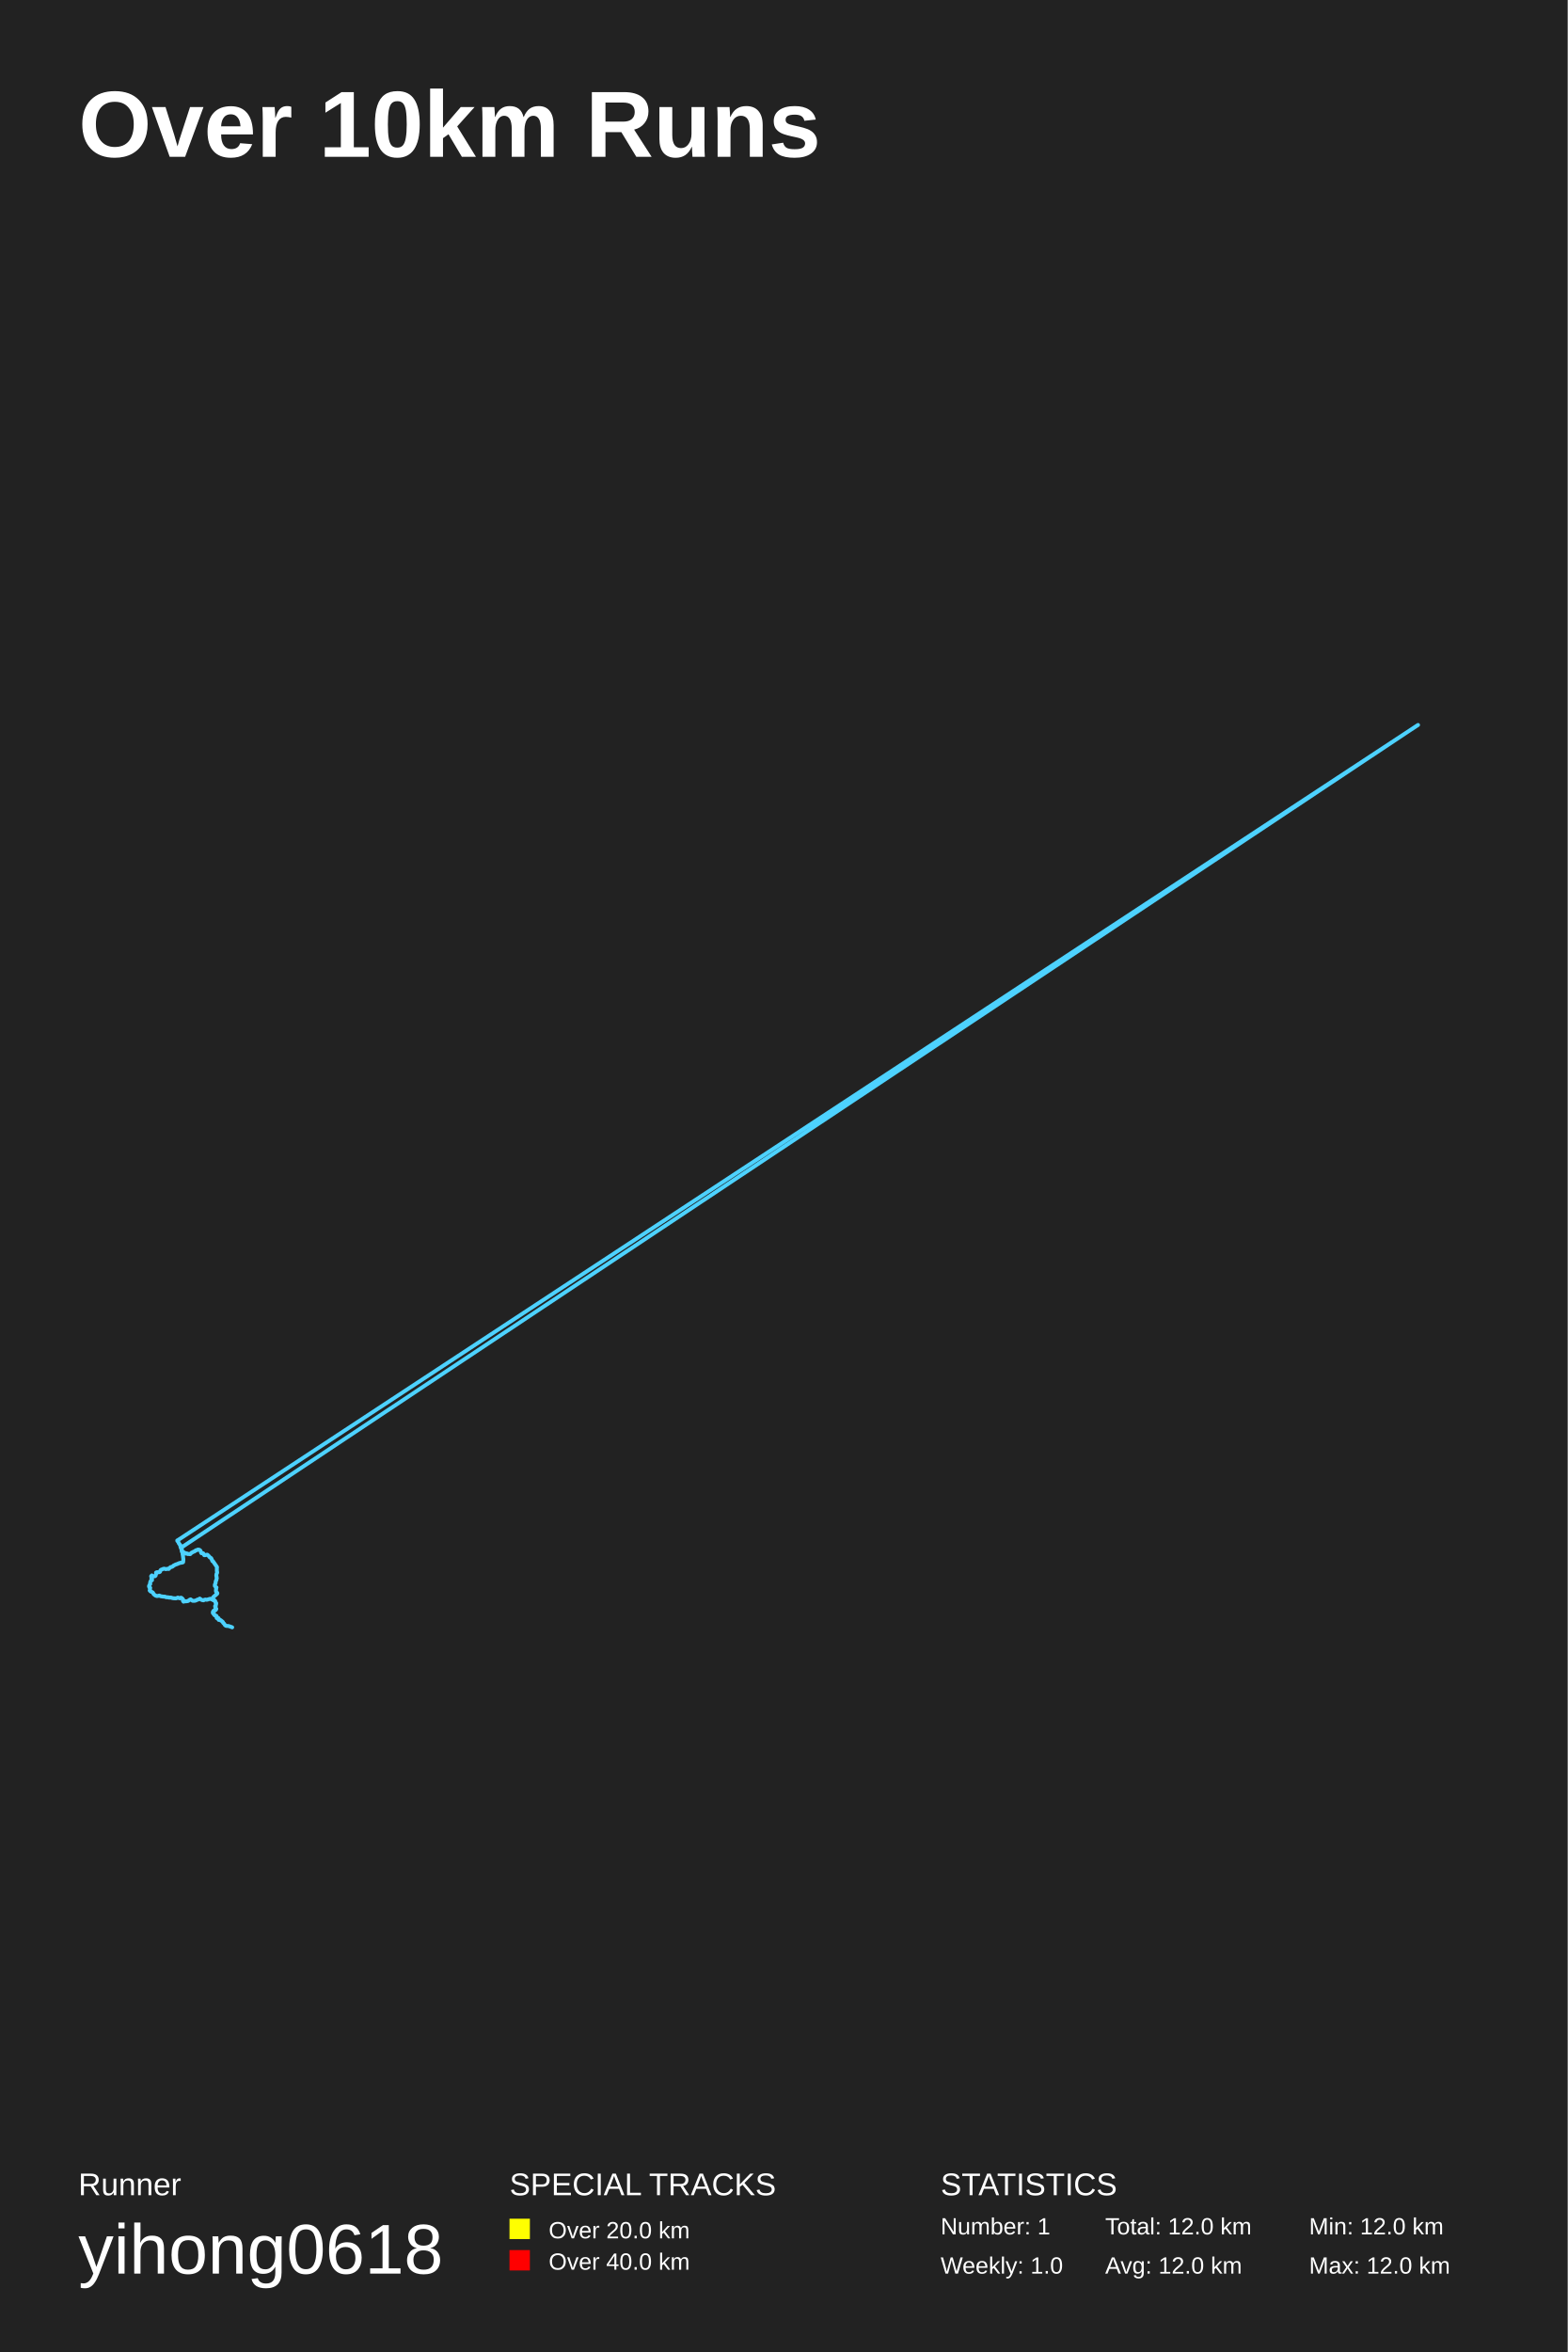
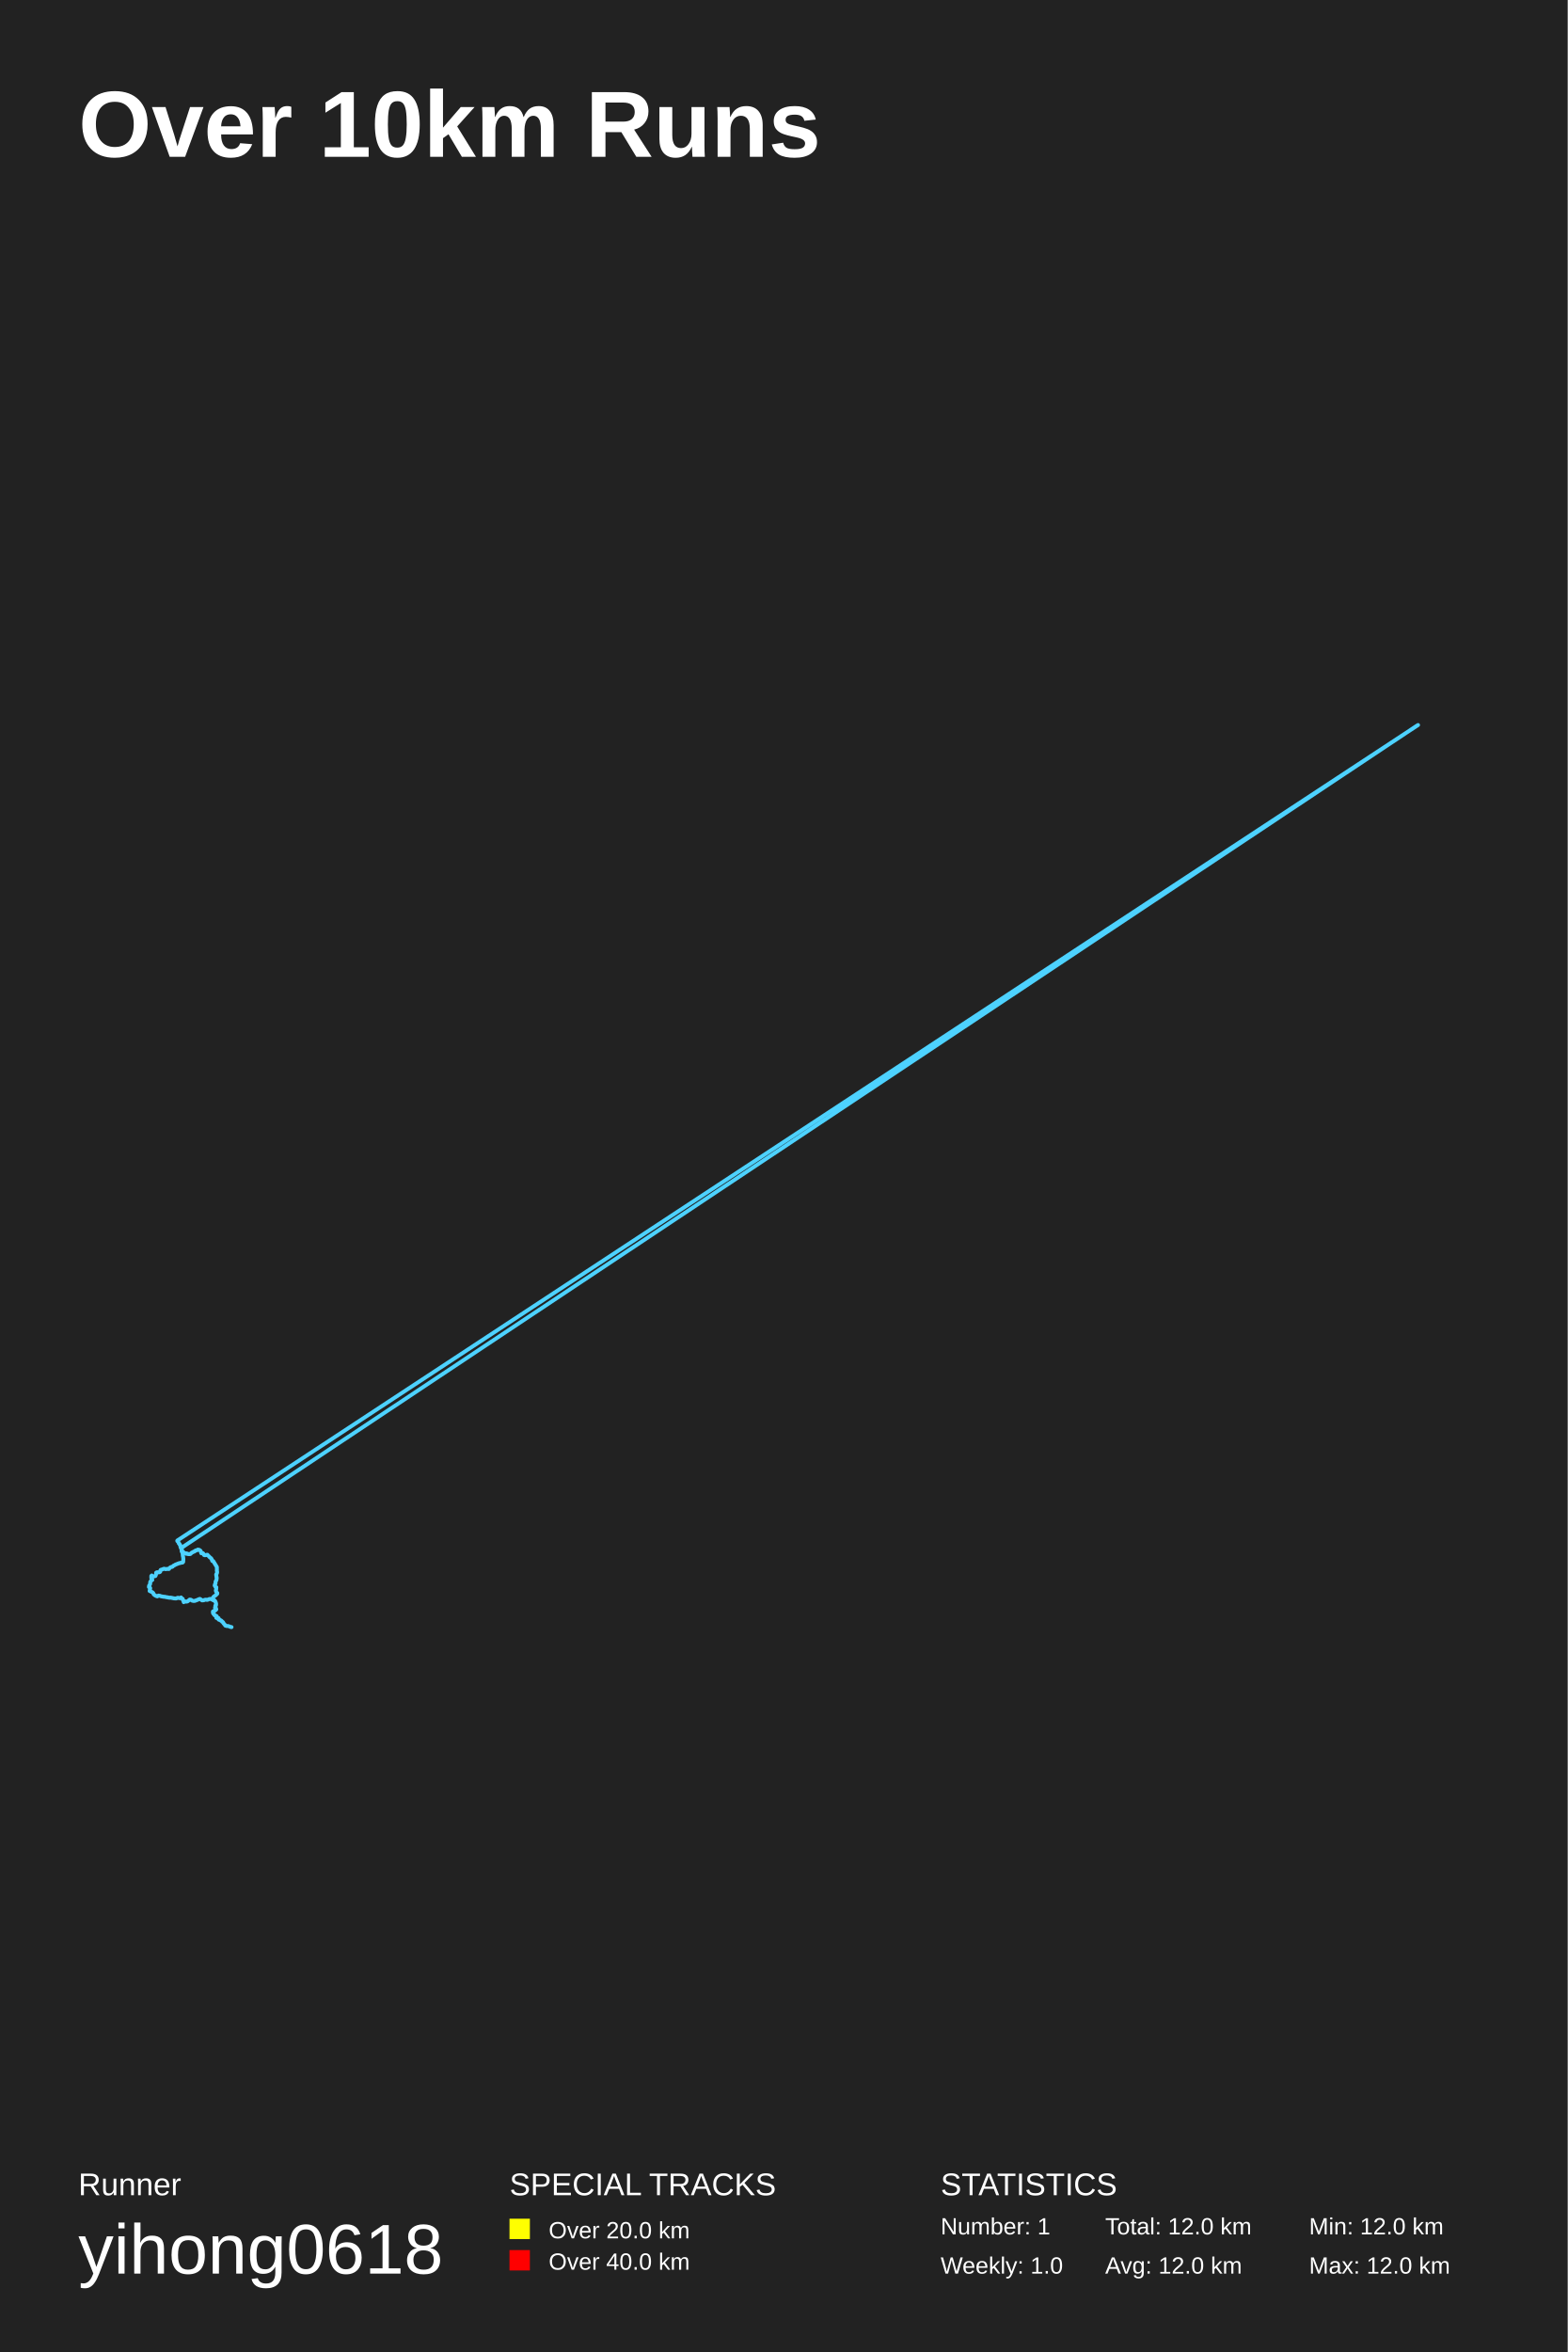
<svg xmlns="http://www.w3.org/2000/svg" baseProfile="full" height="300mm" version="1.1" viewBox="0,0,200,300" width="200mm">
  <defs />
  <rect fill="#222222" height="300" width="200" x="0" y="0" />
  <text fill="#FFFFFF" style="font-size:12px; font-family:Arial; font-weight:bold;" x="10" y="20">Over 10km Runs</text>
  <text fill="#FFFFFF" style="font-size:4px; font-family:Arial" x="10" y="280">Runner</text>
  <text fill="#FFFFFF" style="font-size:9px; font-family:Arial" x="10" y="290">yihong0618</text>
  <text fill="#FFFFFF" style="font-size:4px; font-family:Arial" x="65" y="280">SPECIAL TRACKS</text>
  <rect fill="yellow" height="2.6" width="2.6" x="65" y="283" />
  <text fill="#FFFFFF" style="font-size:3px; font-family:Arial" x="70" y="285.5">Over 20.0 km</text>
  <rect fill="red" height="2.6" width="2.6" x="65" y="287" />
  <text fill="#FFFFFF" style="font-size:3px; font-family:Arial" x="70" y="289.5">Over 40.0 km</text>
  <text fill="#FFFFFF" style="font-size:4px; font-family:Arial" x="120" y="280">STATISTICS</text>
  <text fill="#FFFFFF" style="font-size:3px; font-family:Arial" x="120" y="285">Number: 1</text>
  <text fill="#FFFFFF" style="font-size:3px; font-family:Arial" x="120" y="290">Weekly: 1.0</text>
  <text fill="#FFFFFF" style="font-size:3px; font-family:Arial" x="141" y="285">Total: 12.0 km</text>
  <text fill="#FFFFFF" style="font-size:3px; font-family:Arial" x="141" y="290">Avg: 12.0 km</text>
  <text fill="#FFFFFF" style="font-size:3px; font-family:Arial" x="167" y="285">Min: 12.0 km</text>
  <text fill="#FFFFFF" style="font-size:3px; font-family:Arial" x="167" y="290">Max: 12.0 km</text>
-   <polyline fill="none" opacity="1" points="28.383,206.872 28.269,206.745 28.236,206.724 28.136,206.682 28.055,206.624 27.903,206.619 27.832,206.508 27.884,206.413 27.77,206.382 27.647,206.387 27.614,206.229 27.604,206.103 27.495,206.087 27.39,206.04 27.31,205.939 27.238,205.845 27.153,205.734 27.157,205.597 27.257,205.444 27.395,205.423 27.533,205.328 27.561,205.191 27.476,205.123 27.471,204.986 27.443,204.86 27.533,204.739 27.538,204.602 27.571,204.48 27.476,204.386 27.462,204.233 27.367,204.138 27.214,204.091 27.229,204.101 27.253,204.101 27.229,204.106 27.224,204.112 27.229,204.101 27.219,204.106 27.214,204.112 27.214,204.106 27.186,204.096 27.138,203.933 27.157,203.843 27.186,203.743 27.257,203.669 27.338,203.611 27.4,203.543 27.509,203.459 27.609,203.369 27.699,203.3 27.728,203.211 27.68,203.121 27.58,203.058 27.547,202.927 27.552,202.816 27.571,202.721 27.566,202.61 27.618,202.484 27.514,202.405 27.481,202.363 27.414,202.294 27.409,202.142 27.462,202.02 27.509,201.91 27.509,201.778 27.542,201.646 27.609,201.536 27.623,201.399 27.661,201.294 27.628,201.193 27.628,201.083 27.599,201.009 27.599,200.898 27.633,200.725 27.699,200.619 27.699,200.509 27.661,200.388 27.671,200.256 27.661,200.119 27.685,199.919 27.675,199.866 27.167,199.129 27.086,199.107 27.072,199.034 27.015,198.939 27.015,198.891 26.991,198.849 26.958,198.776 26.906,198.712 26.83,198.686 26.763,198.649 26.725,198.586 26.678,198.512 26.573,198.433 26.507,198.344 26.435,198.301 26.359,198.317 26.25,198.338 26.174,198.365 26.055,198.365 26.003,198.28 25.965,198.186 25.922,198.128 25.822,198.112 25.718,198.122 25.713,198.075 25.713,198.059 25.713,198.07 25.699,198.075 25.685,198.085 25.67,198.085 25.699,198.085 25.689,198.091 25.68,198.08 25.699,198.059 25.694,198.049 25.623,197.954 25.609,197.885 25.571,197.79 25.542,197.764 25.514,197.727 25.442,197.69 25.385,197.659 25.305,197.664 25.271,197.654 25.257,197.648 25.195,197.675 25.129,197.706 25.072,197.743 25.015,197.733 24.967,197.769 24.887,197.817 24.829,197.875 24.782,197.896 24.734,197.906 24.663,197.938 24.606,197.97 24.516,198.017 24.426,198.049 24.354,198.143 24.269,198.228 24.169,198.228 24.122,198.212 24.017,198.212 23.946,198.212 23.974,198.191 23.965,198.186 23.984,198.196 23.946,198.217 23.889,198.17 23.827,198.133 23.784,198.159 23.699,198.159 23.656,198.096 23.561,198.154 23.485,198.064 23.437,197.985 23.361,197.959 23.357,197.943 23.338,197.933 23.276,197.854 23.209,197.822 23.195,197.838 23.209,197.827 23.171,197.801 23.181,197.717 23.195,197.643 23.167,197.59 23.119,197.522 23.1,197.474 23.057,197.416 23.043,197.337 23.01,197.232 23.005,197.074 22.924,197.016 22.886,196.927 22.829,196.879 22.806,196.826 22.768,196.721 22.701,196.637 22.682,196.568 22.668,196.552 22.625,196.547 22.644,196.552 22.644,196.563 22.635,196.552 22.644,196.558 22.644,196.542 22.682,196.516 22.696,196.473 22.692,196.5 22.616,196.484 22.63,196.495 22.62,196.495 22.639,196.5 22.63,196.5 22.63,196.495 22.63,196.484 22.63,196.489 22.639,196.484 180.91,92.47 180.815,92.528 180.815,92.528 180.815,92.528 180.815,92.528 180.724,92.586 23.086,197.427 23.119,197.543 23.195,197.601 23.167,197.706 23.19,197.812 23.2,197.922 23.257,197.996 23.3,198.101 23.295,198.249 23.323,198.354 23.347,198.544 23.366,198.691 23.38,198.781 23.395,198.944 23.366,199.086 23.38,199.176 23.347,199.271 23.195,199.318 23.034,199.334 22.92,199.366 22.796,199.408 22.658,199.476 22.544,199.518 22.425,199.55 22.34,199.597 22.231,199.65 22.126,199.697 22.083,199.761 22.05,199.787 22.05,199.782 22.017,199.808 21.95,199.845 21.87,199.871 21.765,199.882 21.694,199.956 21.623,199.987 21.589,200.061 21.528,200.124 21.423,200.114 21.337,200.103 21.223,200.135 21.124,200.145 21.038,200.108 20.953,200.087 20.843,200.108 20.791,200.124 20.729,200.156 20.639,200.193 20.549,200.219 20.487,200.277 20.44,200.356 20.435,200.435 20.402,200.493 20.359,200.509 20.33,200.53 20.273,200.54 20.173,200.551 20.093,200.524 19.983,200.551 19.907,200.582 19.931,200.625 19.931,200.693 19.926,200.756 19.893,200.804 19.879,200.846 19.869,200.898 19.85,200.977 19.76,201.051 19.656,201.041 19.594,201.062 19.513,201.114 19.432,201.12 19.413,201.083 19.371,201.062 19.361,201.057 19.318,201.014 19.356,200.988 19.371,200.946 19.38,200.962 19.328,200.993 19.28,201.051 19.333,201.183 19.314,201.341 19.399,201.457 19.39,201.562 19.261,201.61 19.185,201.752 19.143,201.92 19.171,202.036 19.062,202.179 19.01,202.326 19.057,202.473 19.162,202.531 19.128,202.61 19.152,202.711 19.095,202.863 19.162,202.942 19.257,203.016 19.385,203.058 19.518,203.148 19.575,203.295 19.698,203.416 19.855,203.522 20.012,203.574 20.14,203.564 20.321,203.516 20.473,203.59 20.649,203.622 20.81,203.648 20.981,203.653 21.071,203.664 21.176,203.727 21.309,203.727 21.442,203.738 21.575,203.775 21.718,203.769 21.851,203.785 21.974,203.827 22.112,203.854 22.264,203.864 22.43,203.875 22.573,203.827 22.696,203.775 22.801,203.822 22.953,203.864 23.057,203.79 23.133,203.796 23.233,203.875 23.361,204.022 23.333,204.175 23.418,204.296 23.48,204.264 23.67,204.249 23.837,204.238 24.012,204.201 24.15,204.08 24.316,204.001 24.445,204.096 24.582,204.185 24.815,204.185 24.925,204.159 25.058,204.112 25.195,204.027 25.357,204.006 25.476,203.901 25.594,203.98 25.723,204.07 25.837,204.101 25.965,204.122 26.055,204.064 26.203,204.022 26.364,204.054 26.497,204.022 26.63,203.98 26.725,203.948 26.844,203.927 26.996,204.001 27.134,204.033 27.195,204.048 27.343,204.101 27.457,204.212 27.485,204.359 27.585,204.48 27.566,204.638 27.519,204.775 27.509,204.944 27.471,205.091 27.595,205.207 27.547,205.334 27.414,205.429 27.281,205.481 27.229,205.602 27.234,205.771 27.333,205.903 27.438,206.045 27.595,206.097 27.652,206.219 27.671,206.35 27.842,206.361 27.899,206.477 28.013,206.582 28.184,206.677 28.302,206.777 28.426,206.877 28.488,207.024 28.607,207.119 28.687,207.272 28.835,207.383 28.996,207.388 29.167,207.404 29.3,207.451 29.476,207.509 29.619,207.567" stroke="#4DD2FF" stroke-dasharray="none" stroke-linecap="round" stroke-linejoin="round" stroke-width="0.5" />
+   <polyline fill="none" opacity="1" points="28.336,206.859 28.25,206.743 28.207,206.706 28.098,206.674 28.013,206.622 27.894,206.579 27.856,206.479 27.851,206.369 27.723,206.406 27.595,206.358 27.623,206.174 27.557,206.1 27.457,206.079 27.352,206.005 27.295,205.9 27.205,205.821 27.162,205.679 27.167,205.547 27.338,205.452 27.457,205.421 27.566,205.268 27.538,205.163 27.433,205.073 27.471,204.952 27.471,204.804 27.542,204.694 27.566,204.557 27.542,204.441 27.485,204.325 27.428,204.193 27.333,204.109 27.224,204.109 27.224,204.104 27.243,204.109 27.214,204.114 27.224,204.114 27.219,204.114 27.21,204.12 27.214,204.125 27.214,204.12 27.138,204.025 27.138,203.898 27.153,203.819 27.214,203.719 27.276,203.651 27.343,203.603 27.447,203.53 27.552,203.445 27.656,203.345 27.718,203.272 27.718,203.182 27.633,203.108 27.571,203.013 27.533,202.871 27.566,202.787 27.576,202.697 27.59,202.56 27.599,202.455 27.485,202.402 27.462,202.334 27.39,202.244 27.428,202.071 27.49,201.997 27.495,201.876 27.504,201.723 27.585,201.591 27.623,201.486 27.633,201.365 27.652,201.254 27.618,201.154 27.614,201.049 27.595,200.964 27.58,200.827 27.661,200.69 27.694,200.575 27.694,200.464 27.661,200.343 27.675,200.206 27.666,200.064 27.675,199.89 27.205,199.121 27.157,199.126 27.077,199.094 27.048,198.994 27.024,198.931 27.005,198.899 26.982,198.82 26.929,198.768 26.868,198.704 26.811,198.678 26.768,198.647 26.706,198.562 26.635,198.494 26.535,198.409 26.469,198.315 26.407,198.309 26.312,198.346 26.222,198.357 26.127,198.378 26.022,198.341 25.989,198.246 25.941,198.178 25.889,198.114 25.775,198.13 25.704,198.114 25.699,198.088 25.732,198.078 25.708,198.088 25.694,198.114 25.68,198.093 25.67,198.099 25.685,198.12 25.685,198.099 25.699,198.088 25.699,198.083 25.656,198.014 25.628,197.92 25.609,197.856 25.566,197.788 25.537,197.767 25.485,197.73 25.423,197.688 25.347,197.698 25.29,197.656 25.257,197.672 25.248,197.651 25.167,197.693 25.1,197.735 25.058,197.762 24.982,197.756 24.934,197.798 24.848,197.83 24.82,197.888 24.763,197.898 24.711,197.935 24.654,197.941 24.568,197.999 24.483,198.03 24.392,198.104 24.326,198.188 24.231,198.236 24.155,198.225 24.079,198.23 23.989,198.22 23.951,198.209 23.965,198.193 23.993,198.209 23.97,198.209 23.917,198.209 23.865,198.157 23.808,198.136 23.756,198.183 23.684,198.125 23.608,198.125 23.537,198.13 23.471,198.046 23.409,197.983 23.357,197.951 23.347,197.946 23.319,197.909 23.262,197.841 23.195,197.841 23.2,197.841 23.19,197.825 23.167,197.777 23.195,197.688 23.2,197.635 23.133,197.577 23.114,197.514 23.086,197.44 23.048,197.398 23.029,197.303 23.005,197.198 22.981,197.05 22.905,196.992 22.882,196.913 22.81,196.861 22.806,196.787 22.744,196.703 22.682,196.618 22.673,196.56 22.639,196.55 22.625,196.566 22.649,196.566 22.639,196.56 22.63,196.555 22.639,196.555 22.654,196.56 22.687,196.487 22.692,196.481 22.658,196.508 22.639,196.497 22.625,196.508 22.616,196.518 22.625,196.508 22.625,196.502 22.63,196.502 22.635,196.487 22.639,196.497 22.63,196.492 180.91,92.478 180.815,92.536 180.815,92.536 180.815,92.536 180.739,92.578 180.629,92.652 23.105,197.461 23.143,197.577 23.186,197.656 23.167,197.762 23.181,197.877 23.224,197.967 23.281,198.057 23.304,198.178 23.314,198.309 23.328,198.462 23.361,198.604 23.376,198.736 23.39,198.852 23.38,199.01 23.371,199.136 23.371,199.215 23.285,199.31 23.114,199.316 22.996,199.363 22.863,199.384 22.734,199.431 22.597,199.489 22.482,199.532 22.387,199.568 22.297,199.637 22.188,199.674 22.093,199.737 22.064,199.779 22.05,199.795 22.05,199.8 21.998,199.837 21.927,199.869 21.822,199.874 21.741,199.916 21.656,199.979 21.613,200.027 21.57,200.116 21.475,200.137 21.39,200.106 21.28,200.121 21.19,200.143 21.086,200.143 20.995,200.095 20.9,200.095 20.824,200.137 20.763,200.143 20.691,200.195 20.596,200.211 20.506,200.237 20.459,200.311 20.43,200.401 20.44,200.474 20.397,200.511 20.349,200.532 20.311,200.543 20.235,200.564 20.135,200.548 20.045,200.538 19.941,200.58 19.917,200.601 19.936,200.659 19.922,200.738 19.907,200.775 19.898,200.827 19.888,200.875 19.865,200.933 19.817,201.028 19.713,201.038 19.641,201.07 19.575,201.085 19.494,201.143 19.428,201.117 19.394,201.064 19.371,201.08 19.342,201.038 19.328,201.017 19.375,200.97 19.361,200.954 19.333,200.996 19.304,201.017 19.304,201.112 19.304,201.27 19.337,201.402 19.432,201.517 19.342,201.586 19.238,201.665 19.152,201.818 19.166,201.965 19.128,202.102 19.024,202.244 19.0,202.429 19.1,202.476 19.162,202.566 19.152,202.66 19.119,202.771 19.086,202.929 19.195,202.977 19.314,203.04 19.432,203.087 19.556,203.208 19.603,203.351 19.741,203.466 19.907,203.561 20.074,203.619 20.216,203.519 20.378,203.545 20.544,203.603 20.715,203.64 20.891,203.667 21.01,203.672 21.133,203.698 21.238,203.725 21.366,203.735 21.485,203.772 21.632,203.788 21.779,203.782 21.912,203.814 22.026,203.83 22.155,203.867 22.297,203.877 22.478,203.888 22.62,203.814 22.73,203.793 22.858,203.84 23.015,203.846 23.095,203.756 23.152,203.856 23.314,203.946 23.333,204.088 23.409,204.204 23.442,204.357 23.542,204.241 23.742,204.293 23.922,204.262 24.074,204.135 24.202,204.03 24.383,204.056 24.492,204.156 24.668,204.199 24.867,204.193 24.972,204.146 25.105,204.099 25.267,204.03 25.414,203.962 25.509,203.946 25.632,204.02 25.765,204.125 25.894,204.125 26.008,204.109 26.108,204.062 26.26,204.035 26.431,204.072 26.559,204.02 26.673,203.972 26.768,203.946 26.906,203.956 27.043,204.025 27.181,204.051 27.272,204.083 27.39,204.141 27.481,204.283 27.533,204.42 27.566,204.552 27.566,204.715 27.504,204.857 27.476,205.005 27.547,205.136 27.595,205.278 27.495,205.394 27.352,205.431 27.243,205.552 27.21,205.684 27.276,205.837 27.352,205.974 27.504,206.068 27.642,206.148 27.633,206.284 27.732,206.369 27.884,206.39 27.932,206.543 28.055,206.616 28.236,206.716 28.345,206.827 28.464,206.927 28.521,207.075 28.645,207.18 28.735,207.338 28.896,207.396 29.063,207.396 29.224,207.438 29.371,207.506 29.538,207.538" stroke="#4DD2FF" stroke-dasharray="none" stroke-linecap="round" stroke-linejoin="round" stroke-width="0.5" />
</svg>
